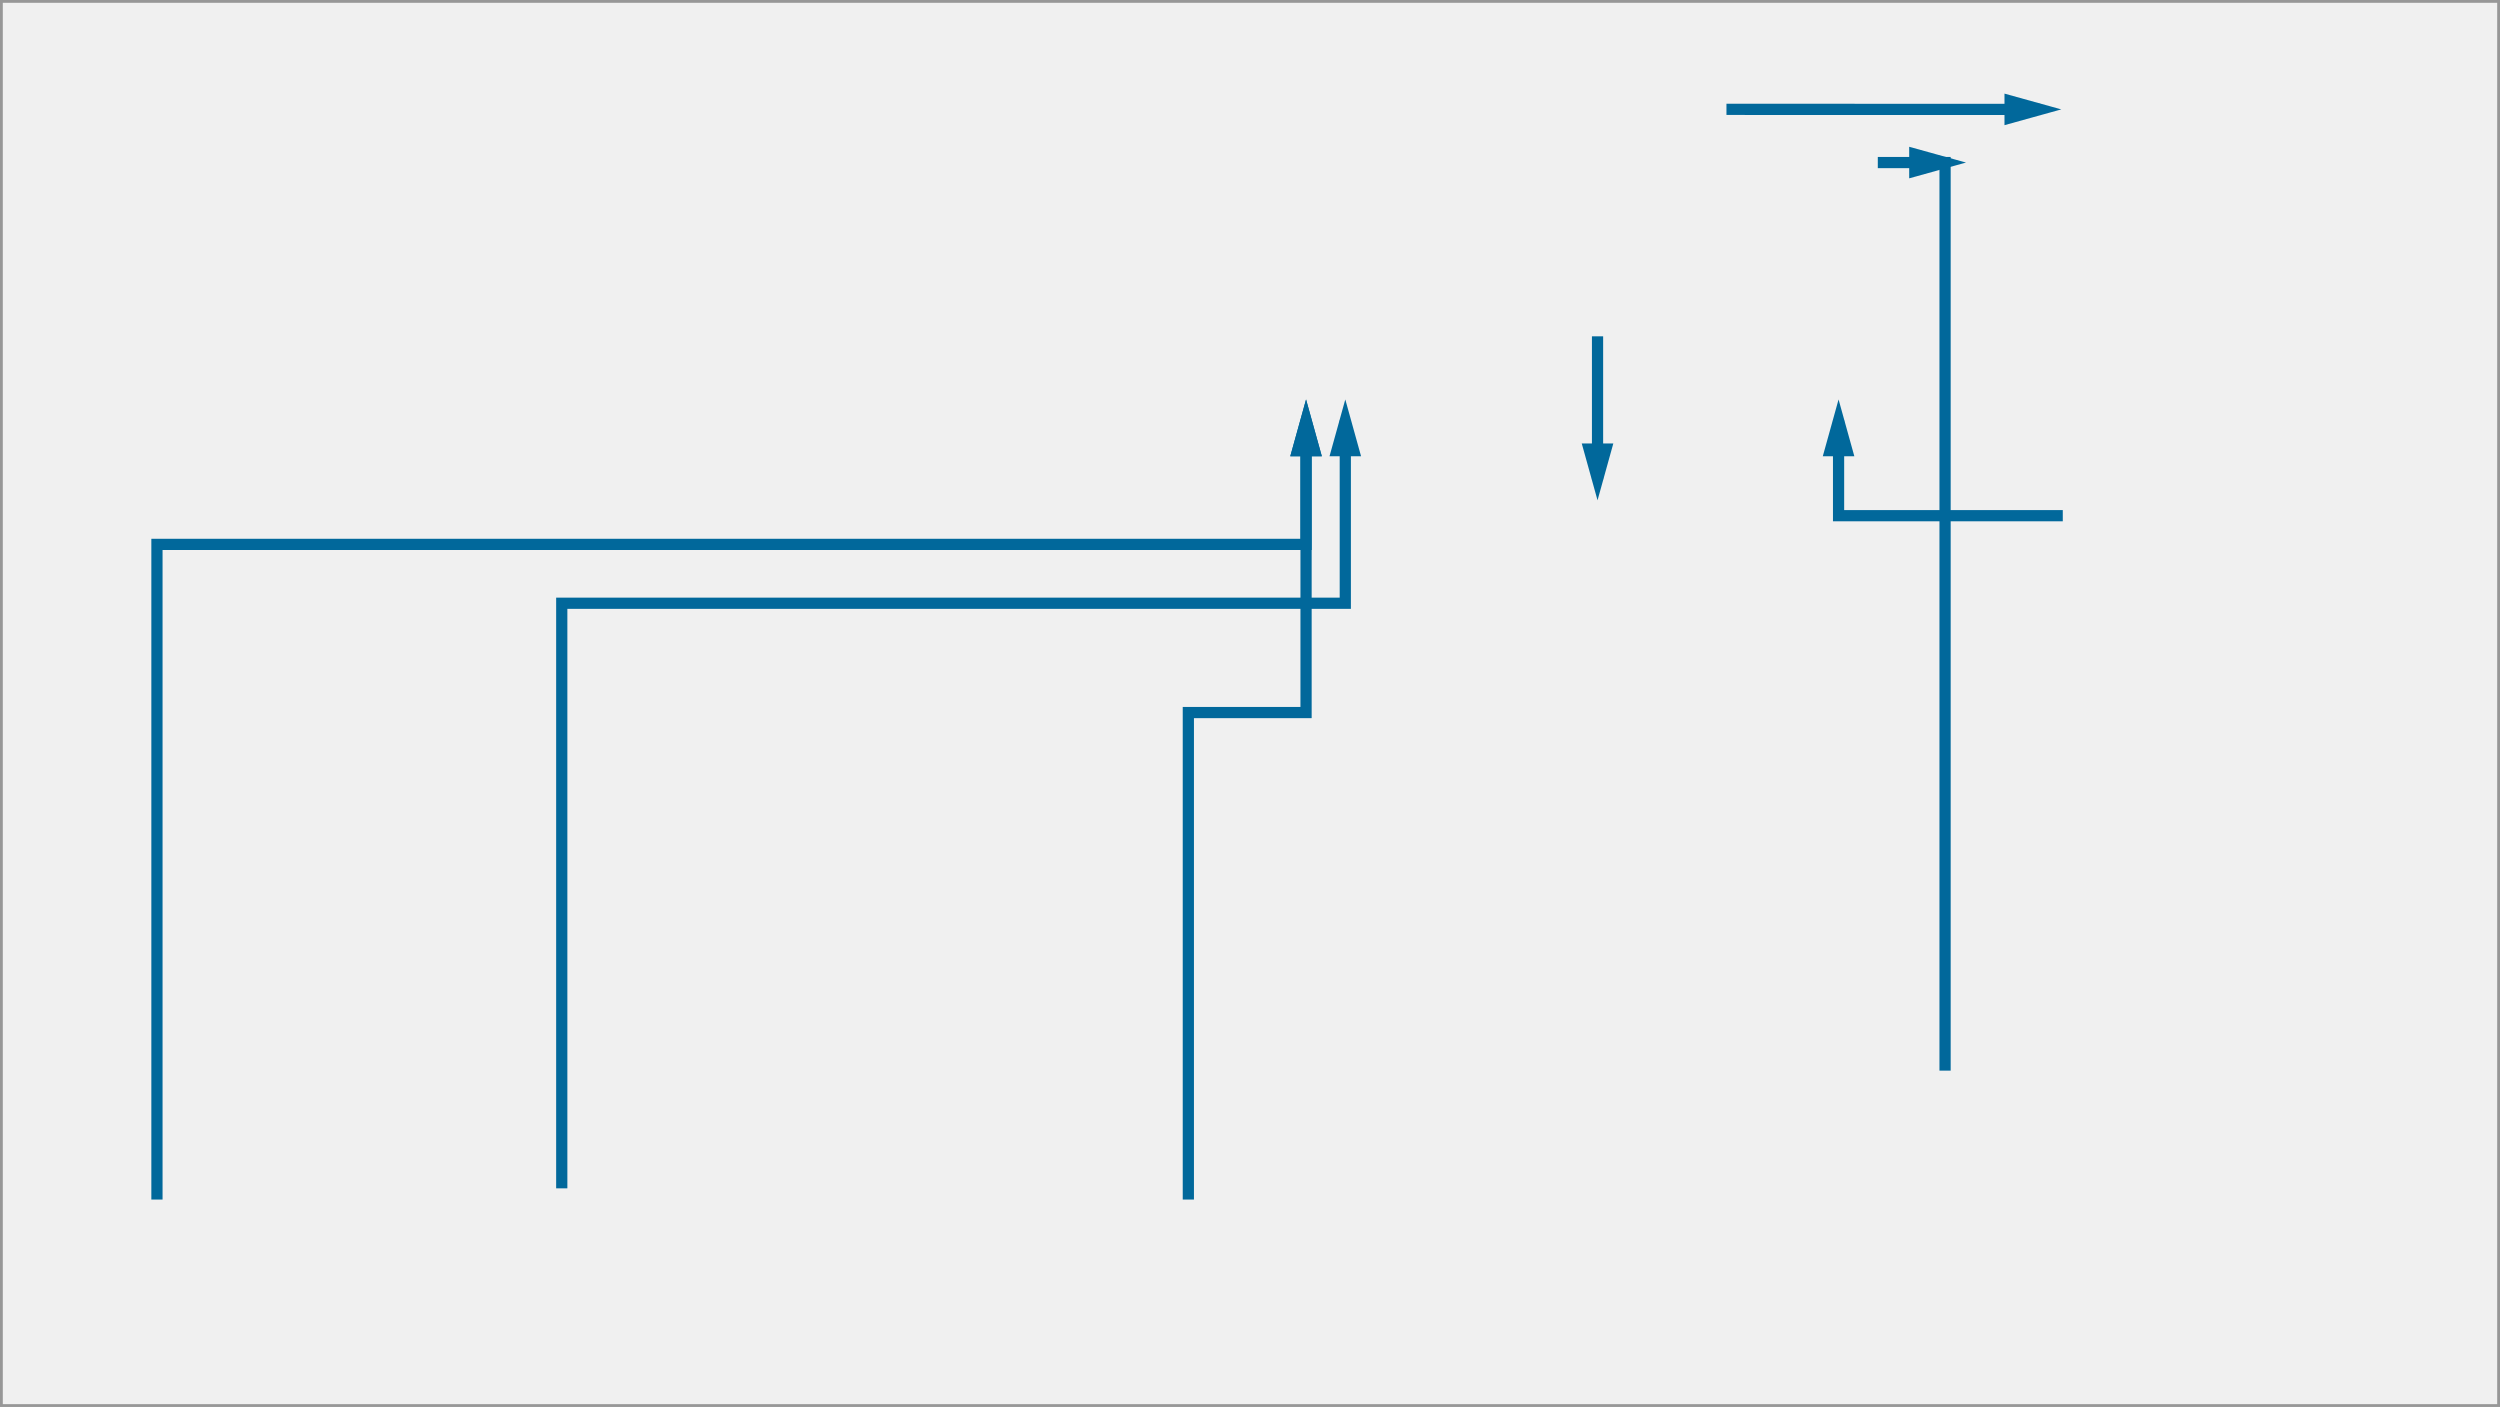
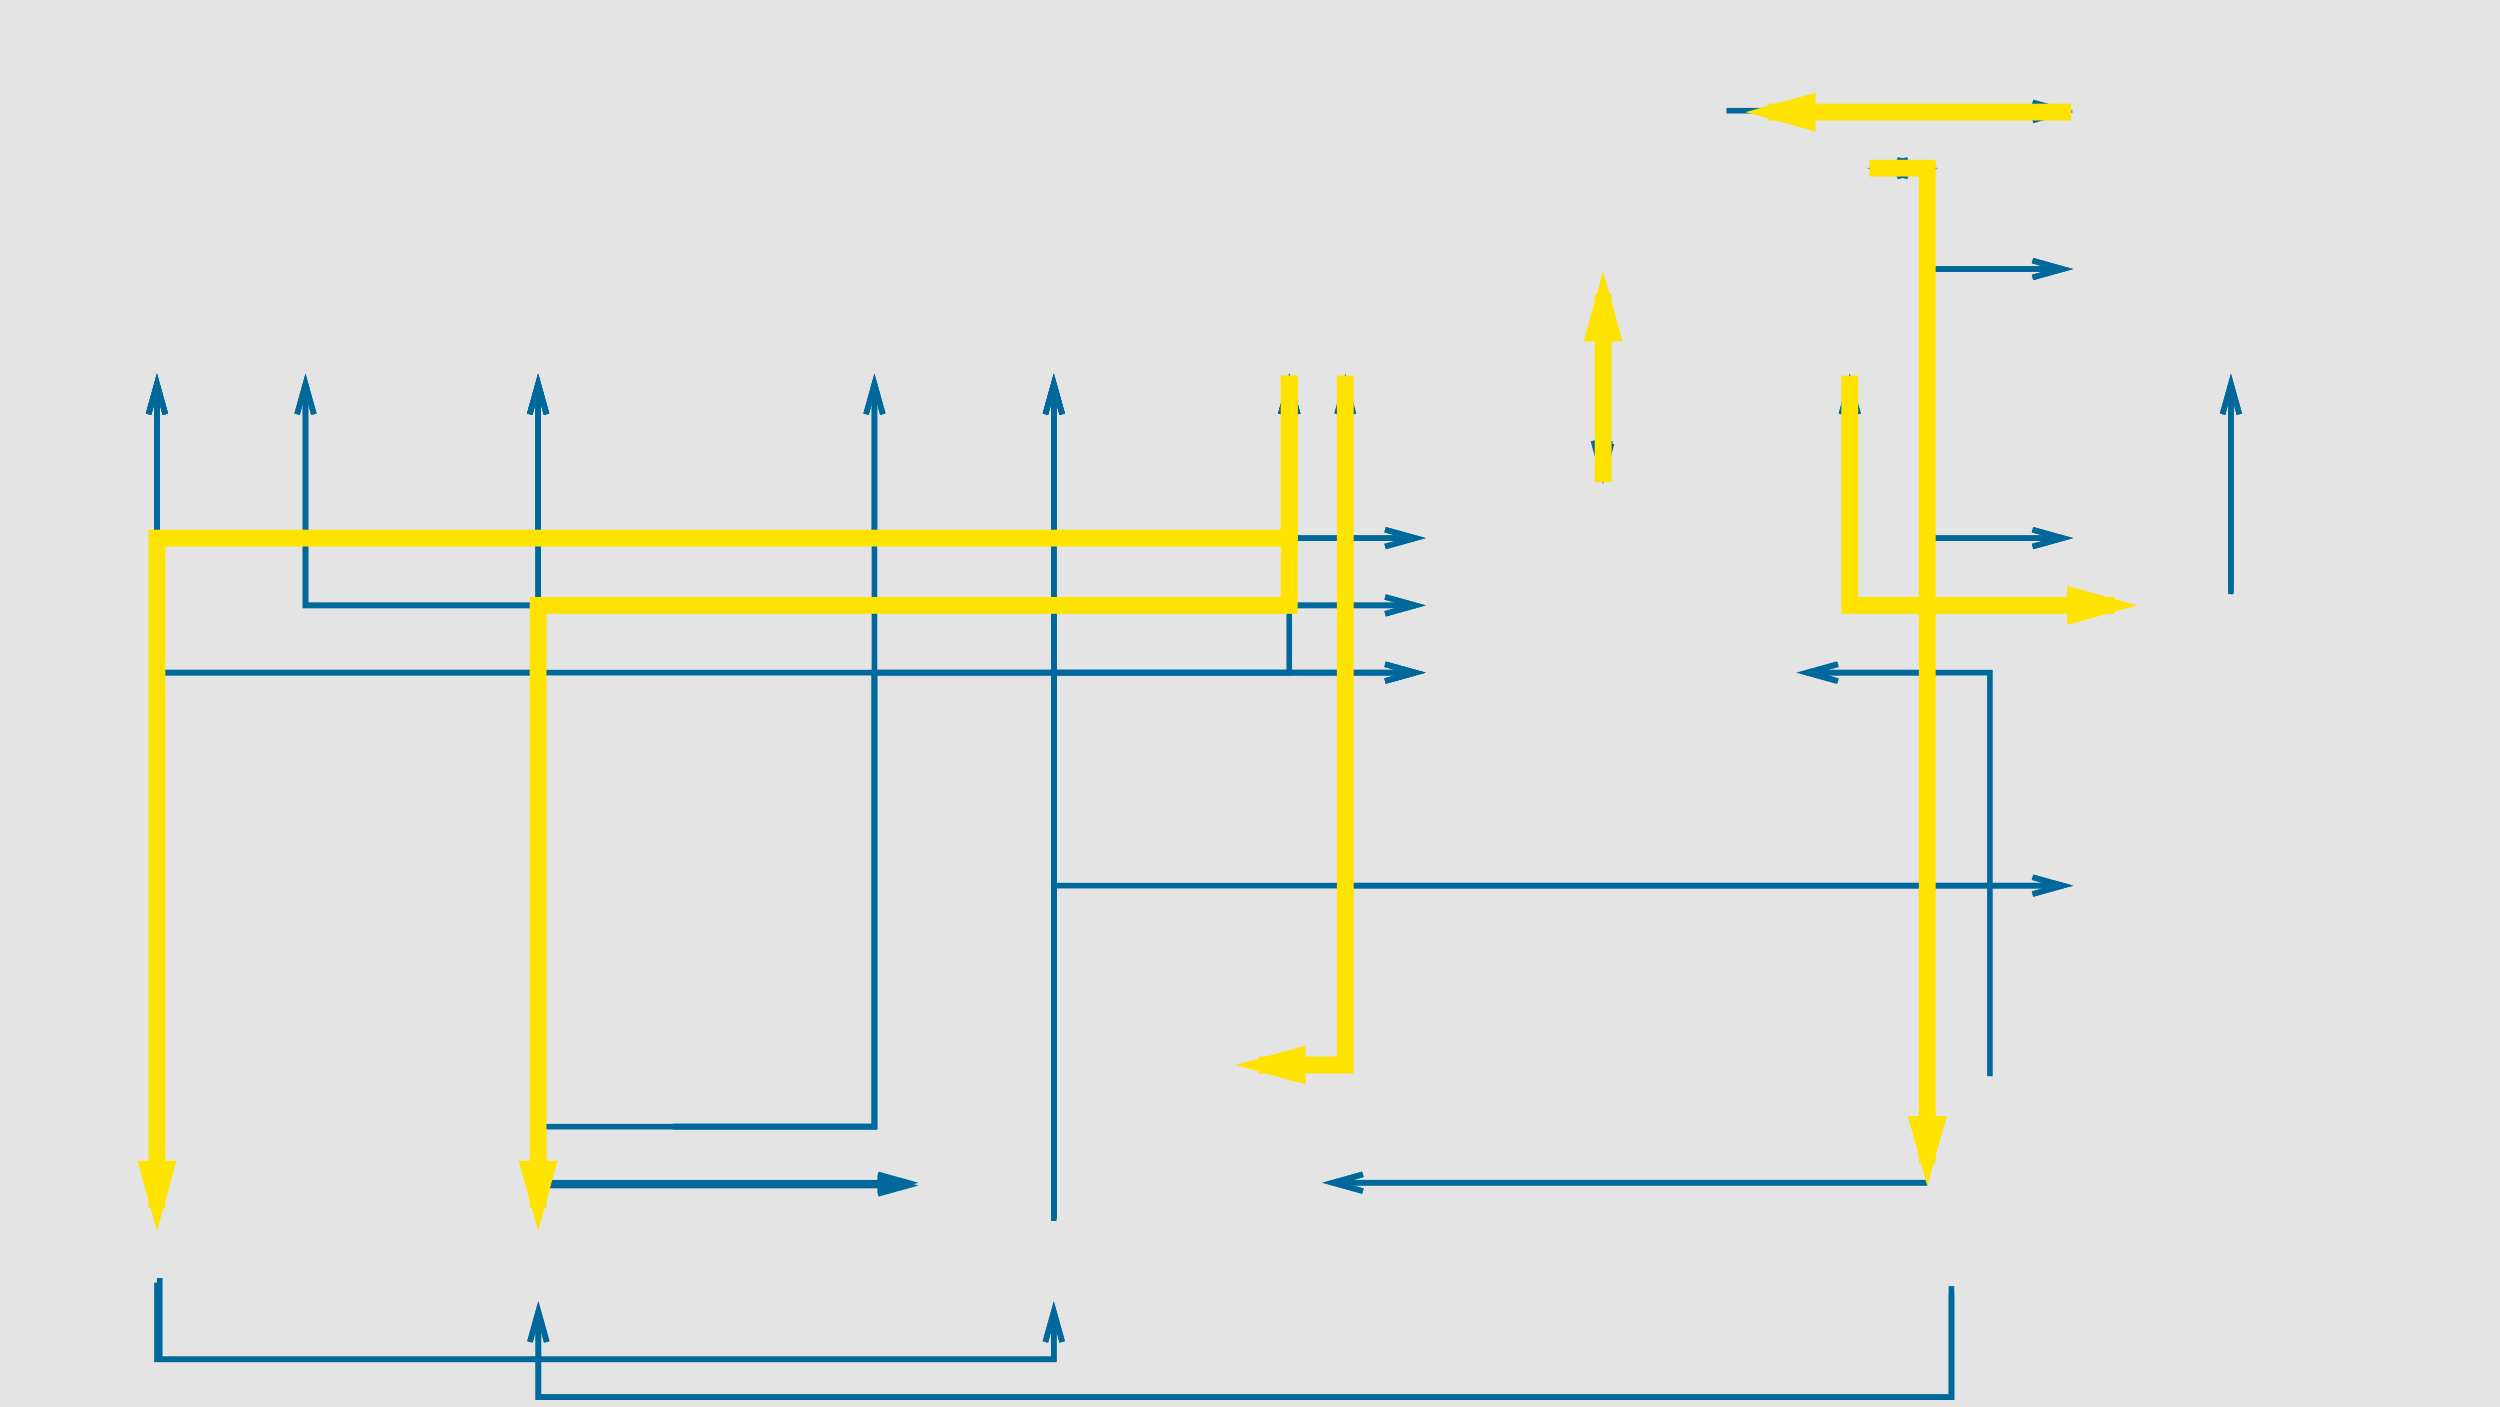
- <svg xmlns="http://www.w3.org/2000/svg" xmlns:xlink="http://www.w3.org/1999/xlink" width="892px" height="502px" viewBox="0 0 892 502" version="1.1">
-   <defs>
-     <rect id="path-1" x="0" y="0" width="892" height="502" />
-     <mask id="mask-2" maskContentUnits="userSpaceOnUse" maskUnits="objectBoundingBox" x="0" y="0" width="892" height="502" fill="white">
-       <use xlink:href="#path-1" />
-     </mask>
-   </defs>
-   <g id="Page-1" stroke="none" stroke-width="1" fill="none" fill-rule="evenodd">
-     <g id="pijlen">
+ <svg xmlns="http://www.w3.org/2000/svg" width="892px" height="502px" viewBox="0 0 892 502" version="1.1">
+   <defs />
+   <g id="pijlen" stroke="none" stroke-width="1" fill="none" fill-rule="evenodd">
+     <g id="pijlen-blok">
      <g id="brk">
-         <g id="background" stroke="#979797" stroke-width="2">
-           <use id="Rectangle" mask="url(#mask-2)" xlink:href="#path-1" />
+         <g id="background">
+           <rect id="Rectangle" fill-opacity="0.5" fill="#D8D8D8" x="0" y="0" width="892" height="502" />
+           <g id="alle-pijlen" transform="translate(55, 39)" stroke-width="1" stroke="#01689B">
+             <g id="Group">
+               <path d="M137,98 L137,389" id="line" stroke-width="2" />
+               <path id="line-decoration-1" d="M134,108.8 L137,98 L140,108.8" stroke-width="2" />
+               <polyline id="line" stroke-width="2" points="137 98 137 153 1 153 1 389" />
+               <path id="line-decoration-1" d="M134,108.8 L137,98 L140,108.8" stroke-width="2" />
+               <polyline id="line" stroke-width="2" points="321 98 321 201 256.991 201 256.991 362.943 185.084 362.943" />
+               <path id="line-decoration-1" d="M318,108.8 L321,98 L324,108.8" stroke-width="2" />
+               <path d="M321,98 L321,395.793" id="line" stroke-width="2" />
+               <path id="line-decoration-1" d="M318,108.8 L321,98 L324,108.8" stroke-width="2" />
+               <polyline id="line" stroke-width="2" points="321 98 321 153 1 153 1 389" />
+               <path id="line-decoration-1" d="M318,108.8 L321,98 L324,108.8" stroke-width="2" />
+               <path d="M741,98 L741,172" id="line" stroke-width="2" />
+               <path id="line-decoration-1" d="M738,108.8 L741,98 L744,108.8" stroke-width="2" />
+               <polyline id="line" stroke-width="2" points="605 98 605 177 696.314 177" />
+               <path id="line-decoration-1" d="M602,108.8 L605,98 L608,108.8" stroke-width="2" />
+               <polyline id="line" stroke-width="2" points="681 153 632.653 153 632.653 344.388" />
+               <path id="line-decoration-1" d="M670.2,150 L681,153 L670.2,156" stroke-width="2" />
+               <path d="M589.592,201 L633.28,201" id="line" stroke-width="2" />
+               <path id="line-decoration-1" d="M600.392,204 L589.592,201 L600.392,198" stroke-width="2" />
+               <path d="M420.519,383 L632.653,383" id="line" stroke-width="2" />
+               <path id="line-decoration-1" d="M431.319,386 L420.519,383 L431.319,380" stroke-width="2" />
+               <polyline id="line" stroke-width="2" points="137.024 429 137.024 459.5 641.283 459.5 641.283 422.895" />
+               <path id="line-decoration-1" d="M134.024,439.8 L137.024,429 L140.024,439.8" stroke-width="2" />
+               <polyline id="line" stroke-width="2" points="681 57 632.653 57 632.653 373.711" />
+               <path id="line-decoration-1" d="M670.2,54 L681,57 L670.2,60" stroke-width="2" />
+               <path d="M681,153 L633,153" id="line" stroke-width="2" />
+               <path id="line-decoration-1" d="M670.2,150 L681,153 L670.2,156" stroke-width="2" />
+               <polyline id="line" stroke-width="2" transform="translate(623.7432, 195.1475) scale(-1, 1) translate(-623.7432, -195.1475) " points="632.653 21 614.833 21 614.833 369.295" />
+               <path id="line-decoration-1" d="M621.853,18 L632.653,21 L621.853,24" stroke-width="2" />
+               <path d="M681,1 L579,1" id="line" stroke-width="2" />
+               <path id="line-decoration-1" d="M670.2,-2 L681,1 L670.2,4" stroke-width="2" />
+               <polyline id="line" stroke-width="2" points="605 98 605 177 696.353 177" />
+               <path id="line-decoration-1" d="M602,108.8 L605,98 L608,108.8" stroke-width="2" />
+               <polyline id="line" stroke-width="2" points="615 21 632.653 21 632.653 373.015" />
+               <path id="line-decoration-1" d="M625.8,24 L615,21 L625.8,18" stroke-width="2" />
+               <path d="M517,130 L517,69" id="line" stroke-width="2" />
+               <path id="line-decoration-1" d="M520,119.2 L517,130 L514,119.2" stroke-width="2" />
+               <polyline id="line" stroke-width="2" points="405 98 405 177 137 177 137 389" />
+               <path id="line-decoration-1" d="M402,108.8 L405,98 L408,108.8" stroke-width="2" />
+               <polyline id="line" stroke-width="2" points="425 98 425 153 425 341 397 341" />
+               <path id="line-decoration-1" d="M422,108.8 L425,98 L428,108.8" stroke-width="2" />
+               <polyline id="line" stroke-width="2" points="405 98 405 153 1 153 1 389" />
+               <path id="line-decoration-1" d="M402,108.8 L405,98 L408,108.8" stroke-width="2" />
+               <polyline id="Line" stroke-width="2" points="681 277 425 277 425 341 397 341" />
+               <path id="Line-decoration-1" d="M670.2,274 L681,277 L670.2,280" stroke-width="2" />
+               <polyline id="line" stroke-width="2" points="137.134 429 137.134 459.5 641.283 459.5 641.283 419.895" />
+               <path id="line-decoration-1" d="M134.134,439.8 L137.134,429 L140.134,439.8" stroke-width="2" />
+               <path d="M269,384 L137,384" id="line" stroke-width="2" />
+               <path id="line-decoration-1" d="M258.2,381 L269,384 L258.2,387" stroke-width="2" />
+               <polyline id="line" stroke-width="2" points="450 177 137 177 137 389" />
+               <path id="line-decoration-1" d="M439.2,174 L450,177 L439.2,180" stroke-width="2" />
+               <polyline id="line" stroke-width="2" points="257 98 257 363 137.597 363" />
+               <path id="line-decoration-1" d="M254,108.8 L257,98 L260,108.8" stroke-width="2" />
+               <path d="M405,98 L405,176.205" id="line" stroke-width="2" />
+               <path id="line-decoration-1" d="M402,108.8 L405,98 L408,108.8" stroke-width="2" />
+               <polyline id="line" stroke-width="2" points="54 98 54 177 145 177" />
+               <path id="line-decoration-1" d="M51,108.8 L54,98 L57,108.8" stroke-width="2" />
+               <path d="M137,98 L137.125,389" id="line" stroke-width="2" />
+               <path id="line-decoration-1" d="M134.005,108.801 L137,98 L140.005,108.799" stroke-width="2" />
+               <polyline id="line" stroke-width="2" points="321 429 321 446 1 446 1 418.635" />
+               <path id="line-decoration-1" d="M318,439.8 L321,429 L324,439.8" stroke-width="2" />
+               <path d="M450,153 L17,153" id="line" stroke-width="2" />
+               <path id="line-decoration-1" d="M439.2,150 L450,153 L439.2,156" stroke-width="2" />
+               <path d="M257,98 L257,153" id="line" stroke-width="2" />
+               <path id="line-decoration-1" d="M254,108.8 L257,98 L260,108.8" stroke-width="2" />
+               <path d="M405,98 L405,153" id="line" stroke-width="2" />
+               <path id="line-decoration-1" d="M402,108.8 L405,98 L408,108.8" stroke-width="2" />
+               <polyline id="line" stroke-width="2" points="137 98 137 153 1 153 1 389" />
+               <path id="line-decoration-1" d="M134,108.8 L137,98 L140,108.8" stroke-width="2" />
+               <path d="M1,98 L1,389" id="line" stroke-width="2" />
+               <path id="line-decoration-1" d="M-2,108.8 L1,98 L4,108.8" stroke-width="2" />
+               <polyline id="line" stroke-width="2" points="681 57 632.653 57 632.653 373.809" />
+               <path id="line-decoration-1" d="M670.2,54 L681,57 L670.2,60" stroke-width="2" />
+               <path d="M741,98 L741,173" id="line" stroke-width="2" />
+               <path id="line-decoration-1" d="M738,108.8 L741,98 L744,108.8" stroke-width="2" />
+               <path d="M681,0.5 L561,0.5" id="line" stroke-width="2" />
+               <path id="line-decoration-1" d="M670.2,-2.5 L681,0.5 L670.2,3.5" stroke-width="2" />
+               <polyline id="line" stroke-width="2" points="54 98 54 177 321 177 321 394.648" />
+               <path id="line-decoration-1" d="M51,108.8 L54,98 L57,108.8" stroke-width="2" />
+               <polyline id="line" stroke-width="2" points="1 98 1 201 137 201 137 389" />
+               <path id="line-decoration-1" d="M-2,108.8 L1,98 L4,108.8" stroke-width="2" />
+               <path d="M1,98 L1.5,393" id="line" stroke-width="2" />
+               <path id="line-decoration-1" d="M-1.982,108.805 L1,98 L4.018,108.795" stroke-width="2" />
+               <path d="M420.449,383 L632.653,383" id="line" stroke-width="2" />
+               <path id="line-decoration-1" d="M431.249,386 L420.449,383 L431.249,380" stroke-width="2" />
+               <polyline id="line" stroke-width="2" points="1 98 1 201 321 201 321 395.697" />
+               <path id="line-decoration-1" d="M-2,108.8 L1,98 L4,108.8" stroke-width="2" />
+               <path d="M321,98 L321,396.652" id="line" stroke-width="2" />
+               <path id="line-decoration-1" d="M318,108.8 L321,98 L324,108.8" stroke-width="2" />
+               <polyline id="line" stroke-width="2" points="405 98 405 201 321 201 321 395.627" />
+               <path id="line-decoration-1" d="M402,108.8 L405,98 L408,108.8" stroke-width="2" />
+               <polyline id="line" stroke-width="2" points="450 201 321 201 321 395.18" />
+               <path id="line-decoration-1" d="M439.2,198 L450,201 L439.2,204" stroke-width="2" />
+               <polyline id="line" stroke-width="2" points="681 277 321 277 321 395.724" />
+               <path id="line-decoration-1" d="M670.2,274 L681,277 L670.2,280" stroke-width="2" />
+               <path d="M269,383 L136.867,383" id="line" stroke-width="2" />
+               <path id="line-decoration-1" d="M258.2,380 L269,383 L258.2,386" stroke-width="2" />
+               <polyline id="line" stroke-width="2" points="321 429 321 446 2 446 2 417" />
+               <path id="line-decoration-1" d="M318,439.8 L321,429 L324,439.8" stroke-width="2" />
+               <polyline id="line" stroke-width="2" points="450 153 1 153 1 389" />
+               <path id="line-decoration-1" d="M439.2,150 L450,153 L439.2,156" stroke-width="2" />
+               <polyline id="line" stroke-width="2" points="450 201 321 201 321 395.207" />
+               <path id="line-decoration-1" d="M439.2,198 L450,201 L439.2,204" stroke-width="2" />
+               <polyline id="line" stroke-width="2" points="450 201 257 201 257 363 185.241 363" />
+               <path id="line-decoration-1" d="M439.2,198 L450,201 L439.2,204" stroke-width="2" />
+               <path d="M516.5,129 L516.5,69" id="line" stroke-width="2" />
+               <path id="line-decoration-1" d="M519.5,118.2 L516.5,129 L513.5,118.2" stroke-width="2" />
+               <polyline id="line" stroke-width="2" points="450 177 137 177 137 389" />
+               <path id="line-decoration-1" d="M439.2,174 L450,177 L439.2,180" stroke-width="2" />
+               <polyline id="line" stroke-width="2" points="590.04 201 655 201 655 345" />
+               <path id="line-decoration-1" d="M600.84,204 L590.04,201 L600.84,198" stroke-width="2" />
+             </g>
+           </g>
        </g>
-         <path d="M728,39.031 L616,39.019" id="x" stroke="#01689B" stroke-width="4" />
-         <path id="x-decoration-1" d="M728,39.031 L717.2,42.03 L717.2,36.03 L728,39.031 Z" stroke="#01689B" stroke-width="4" />
-         <polyline id="Line" stroke="#01689B" stroke-width="4" points="656 150 656 184 736 184" />
-         <path id="Line-decoration-1" d="M656,150 L659,160.8 L653,160.8 L656,150 Z" stroke="#01689B" stroke-width="4" />
-         <path d="M570,171.031 L570,120" id="x" stroke="#01689B" stroke-width="4" />
-         <path id="x-decoration-1" d="M570,171.031 L567,160.231 L573,160.231 L570,171.031 Z" stroke="#01689B" stroke-width="4" />
-         <polyline id="Line" stroke="#01689B" stroke-width="4" points="480 150 480 215.238 200.436 215.238 200.436 424" />
-         <path id="Line-decoration-1" d="M480,150 L483,160.8 L477,160.8 L480,150 Z" stroke="#01689B" stroke-width="4" />
-         <polyline id="Line" stroke="#01689B" stroke-width="4" points="466 150 466 254.238 424 254.238 424 428" />
-         <path id="Line-decoration-1" d="M466,150 L469,160.8 L463,160.8 L466,150 Z" stroke="#01689B" stroke-width="4" />
-         <polyline id="Line" stroke="#01689B" stroke-width="4" points="466 150 466 194.238 56 194.238 56 428" />
-         <path id="Line-decoration-1" d="M466,150 L469,160.8 L463,160.8 L466,150 Z" stroke="#01689B" stroke-width="4" />
-         <polyline id="Line" stroke="#01689B" stroke-width="4" transform="translate(682, 220) scale(-1, 1) translate(-682, -220) " points="694 58 670 58 670 382" />
-         <path id="Line-decoration-1" d="M694,58 L683.2,61 L683.2,55 L694,58 Z" stroke="#01689B" stroke-width="4" />
+         <path d="M736,40 L634,40" id="line" stroke="#FEE200" stroke-width="6" stroke-linecap="square" />
+         <path id="line-decoration-1" d="M634,40 L644.8,43 L644.8,37 L634,40 Z" stroke="#FEE200" stroke-width="6" stroke-linecap="square" />
+         <polyline id="line" stroke="#FEE200" stroke-width="6" stroke-linecap="square" points="660 137 660 216 751.353 216" />
+         <path id="line-decoration-1" d="M751.353,216 L740.553,213 L740.553,219 L751.353,216 Z" stroke="#FEE200" stroke-width="6" stroke-linecap="square" />
+         <polyline id="line" stroke="#FEE200" stroke-width="6" stroke-linecap="square" points="670 60 687.653 60 687.653 412.015" />
+         <path id="line-decoration-1" d="M687.653,412.015 L690.653,401.215 L684.653,401.215 L687.653,412.015 Z" stroke="#FEE200" stroke-width="6" stroke-linecap="square" />
+         <path d="M572,169 L572,108" id="line" stroke="#FEE200" stroke-width="6" stroke-linecap="square" />
+         <path id="line-decoration-1" d="M572,108 L569,118.8 L575,118.8 L572,108 Z" stroke="#FEE200" stroke-width="6" stroke-linecap="square" />
+         <polyline id="line" stroke="#FEE200" stroke-width="6" stroke-linecap="square" points="460 137 460 216 192 216 192 428" />
+         <path id="line-decoration-1" d="M192,428 L195,417.2 L189,417.2 L192,428 Z" stroke="#FEE200" stroke-width="6" stroke-linecap="square" />
+         <polyline id="line" stroke="#FEE200" stroke-width="6" stroke-linecap="square" points="480 137 480 192 480 380 452 380" />
+         <path id="line-decoration-1" d="M452,380 L462.8,383 L462.8,377 L452,380 Z" stroke="#FEE200" stroke-width="6" stroke-linecap="square" />
+         <polyline id="line" stroke="#FEE200" stroke-width="6" stroke-linecap="square" points="460 137 460 192 56 192 56 428" />
+         <path id="line-decoration-1" d="M56,428 L59,417.2 L53,417.2 L56,428 Z" stroke="#FEE200" stroke-width="6" stroke-linecap="square" />
      </g>
    </g>
  </g>
</svg>
